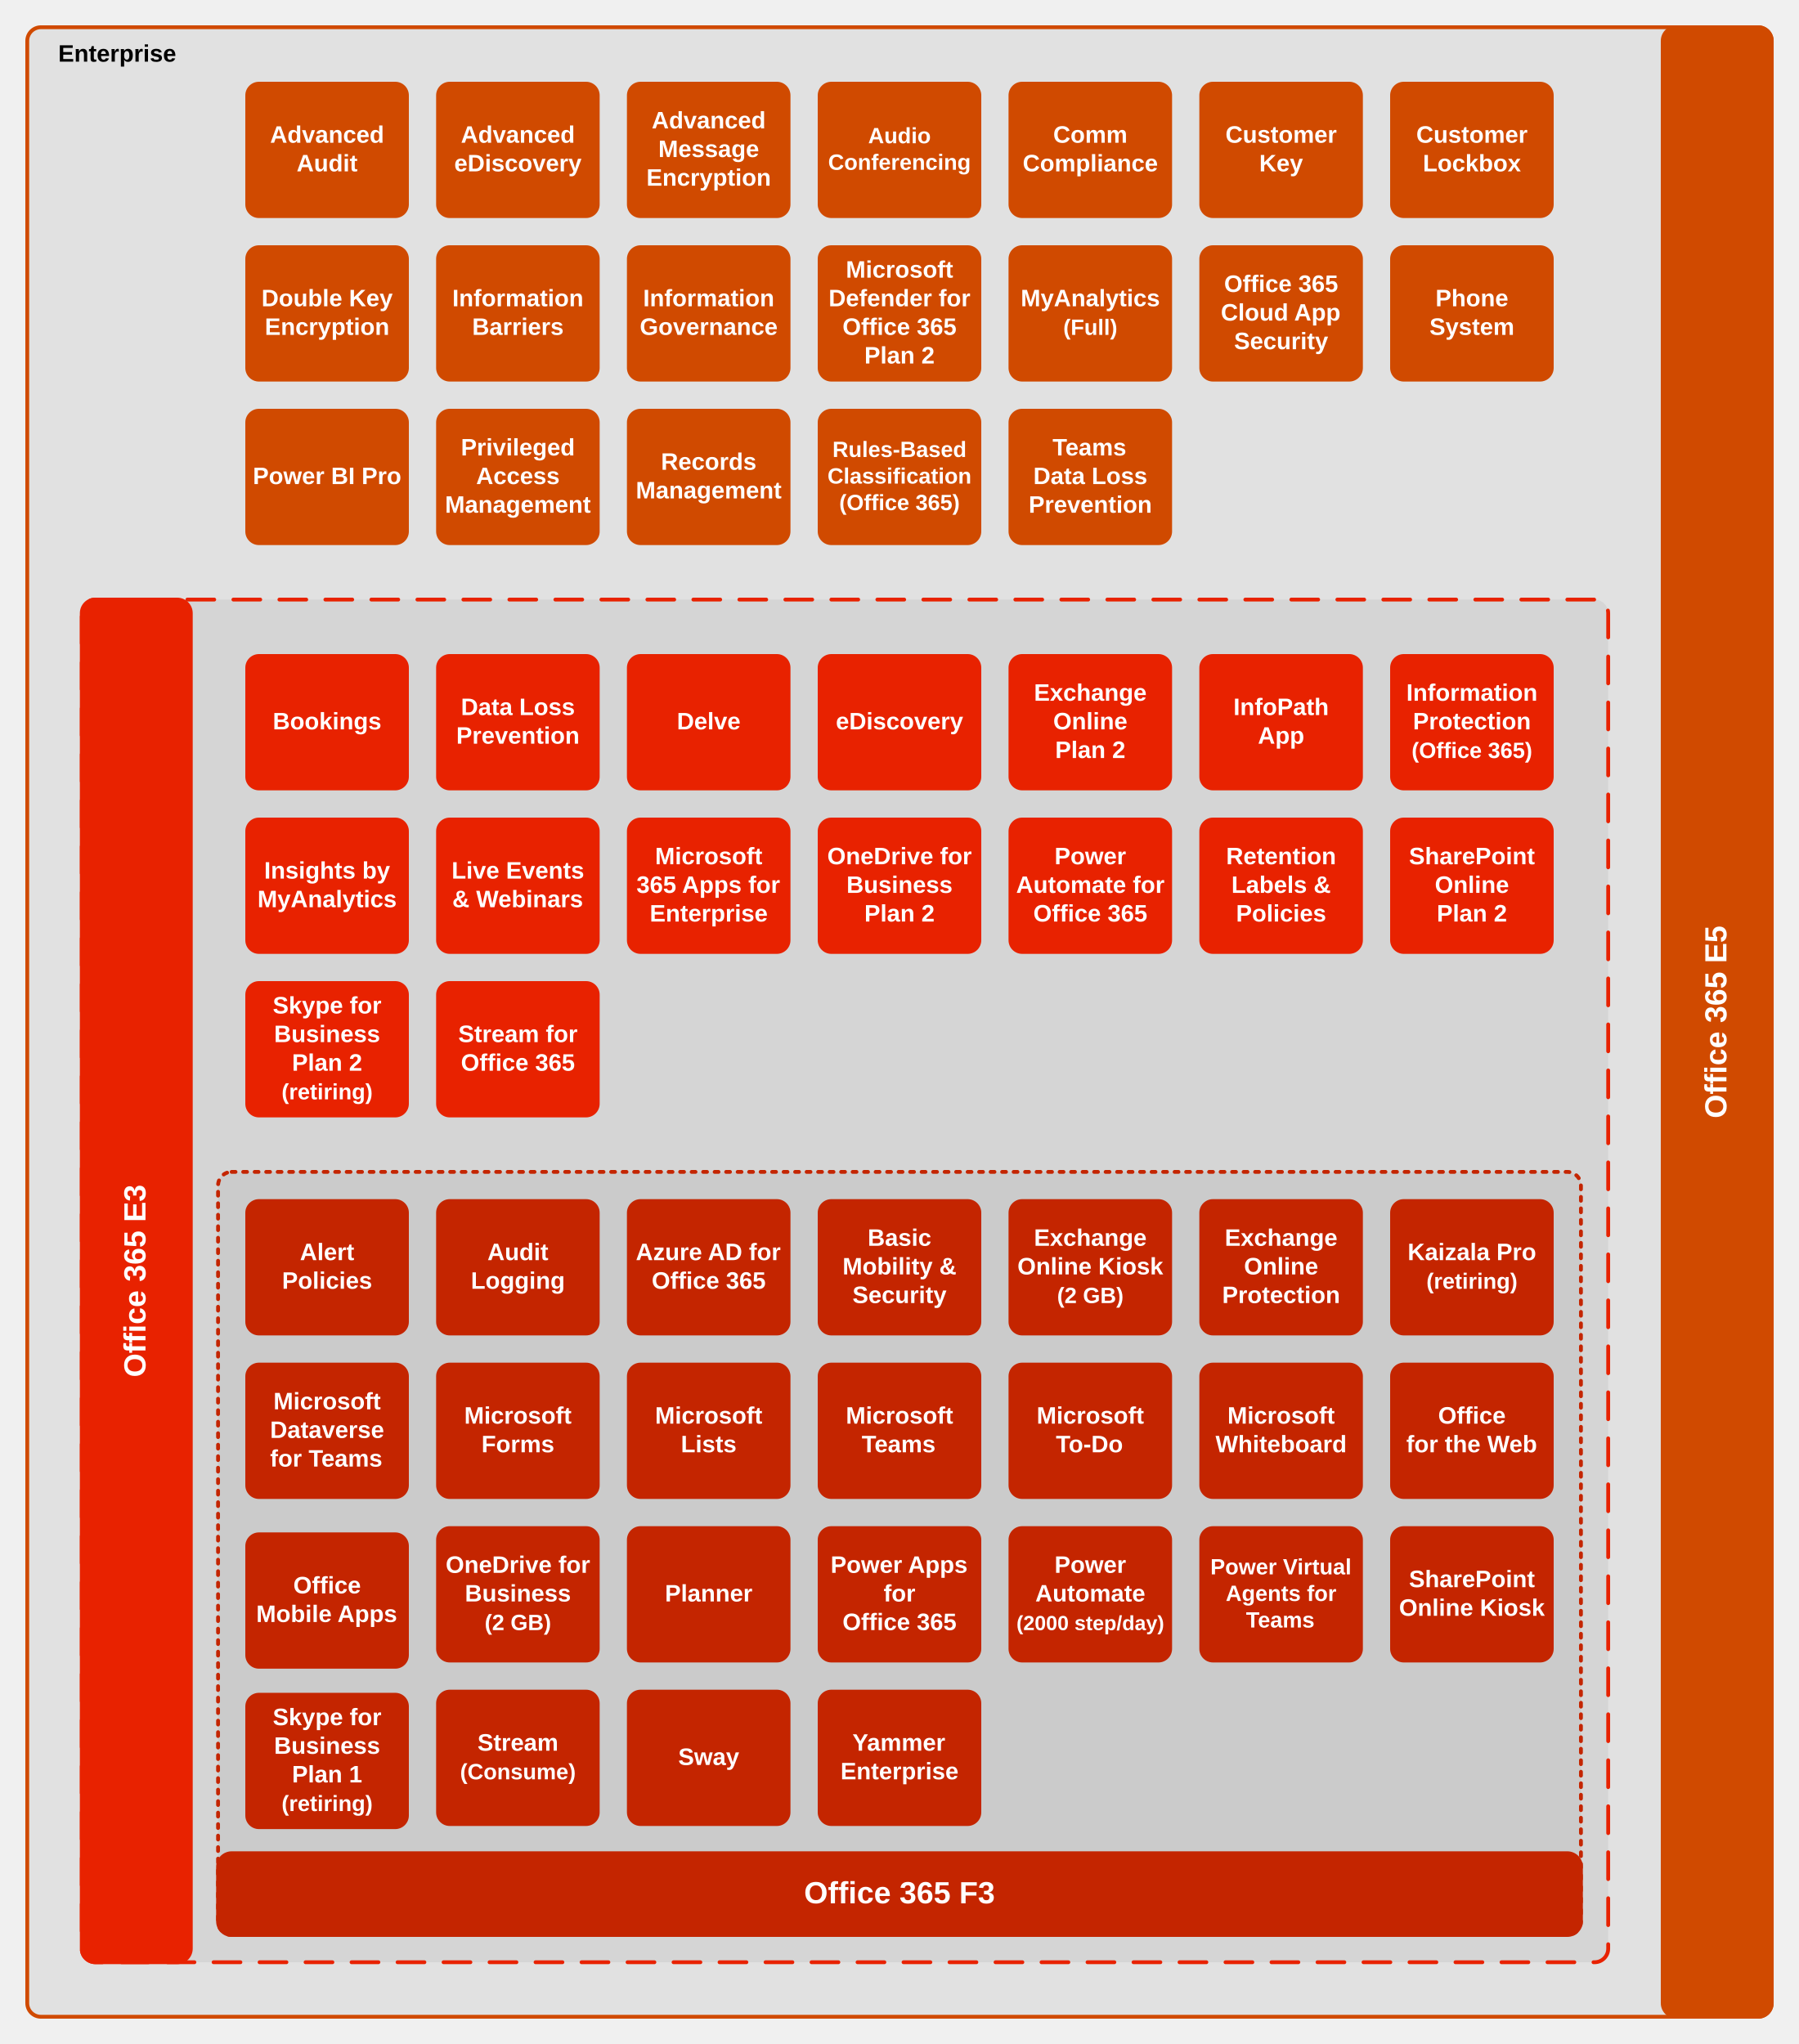
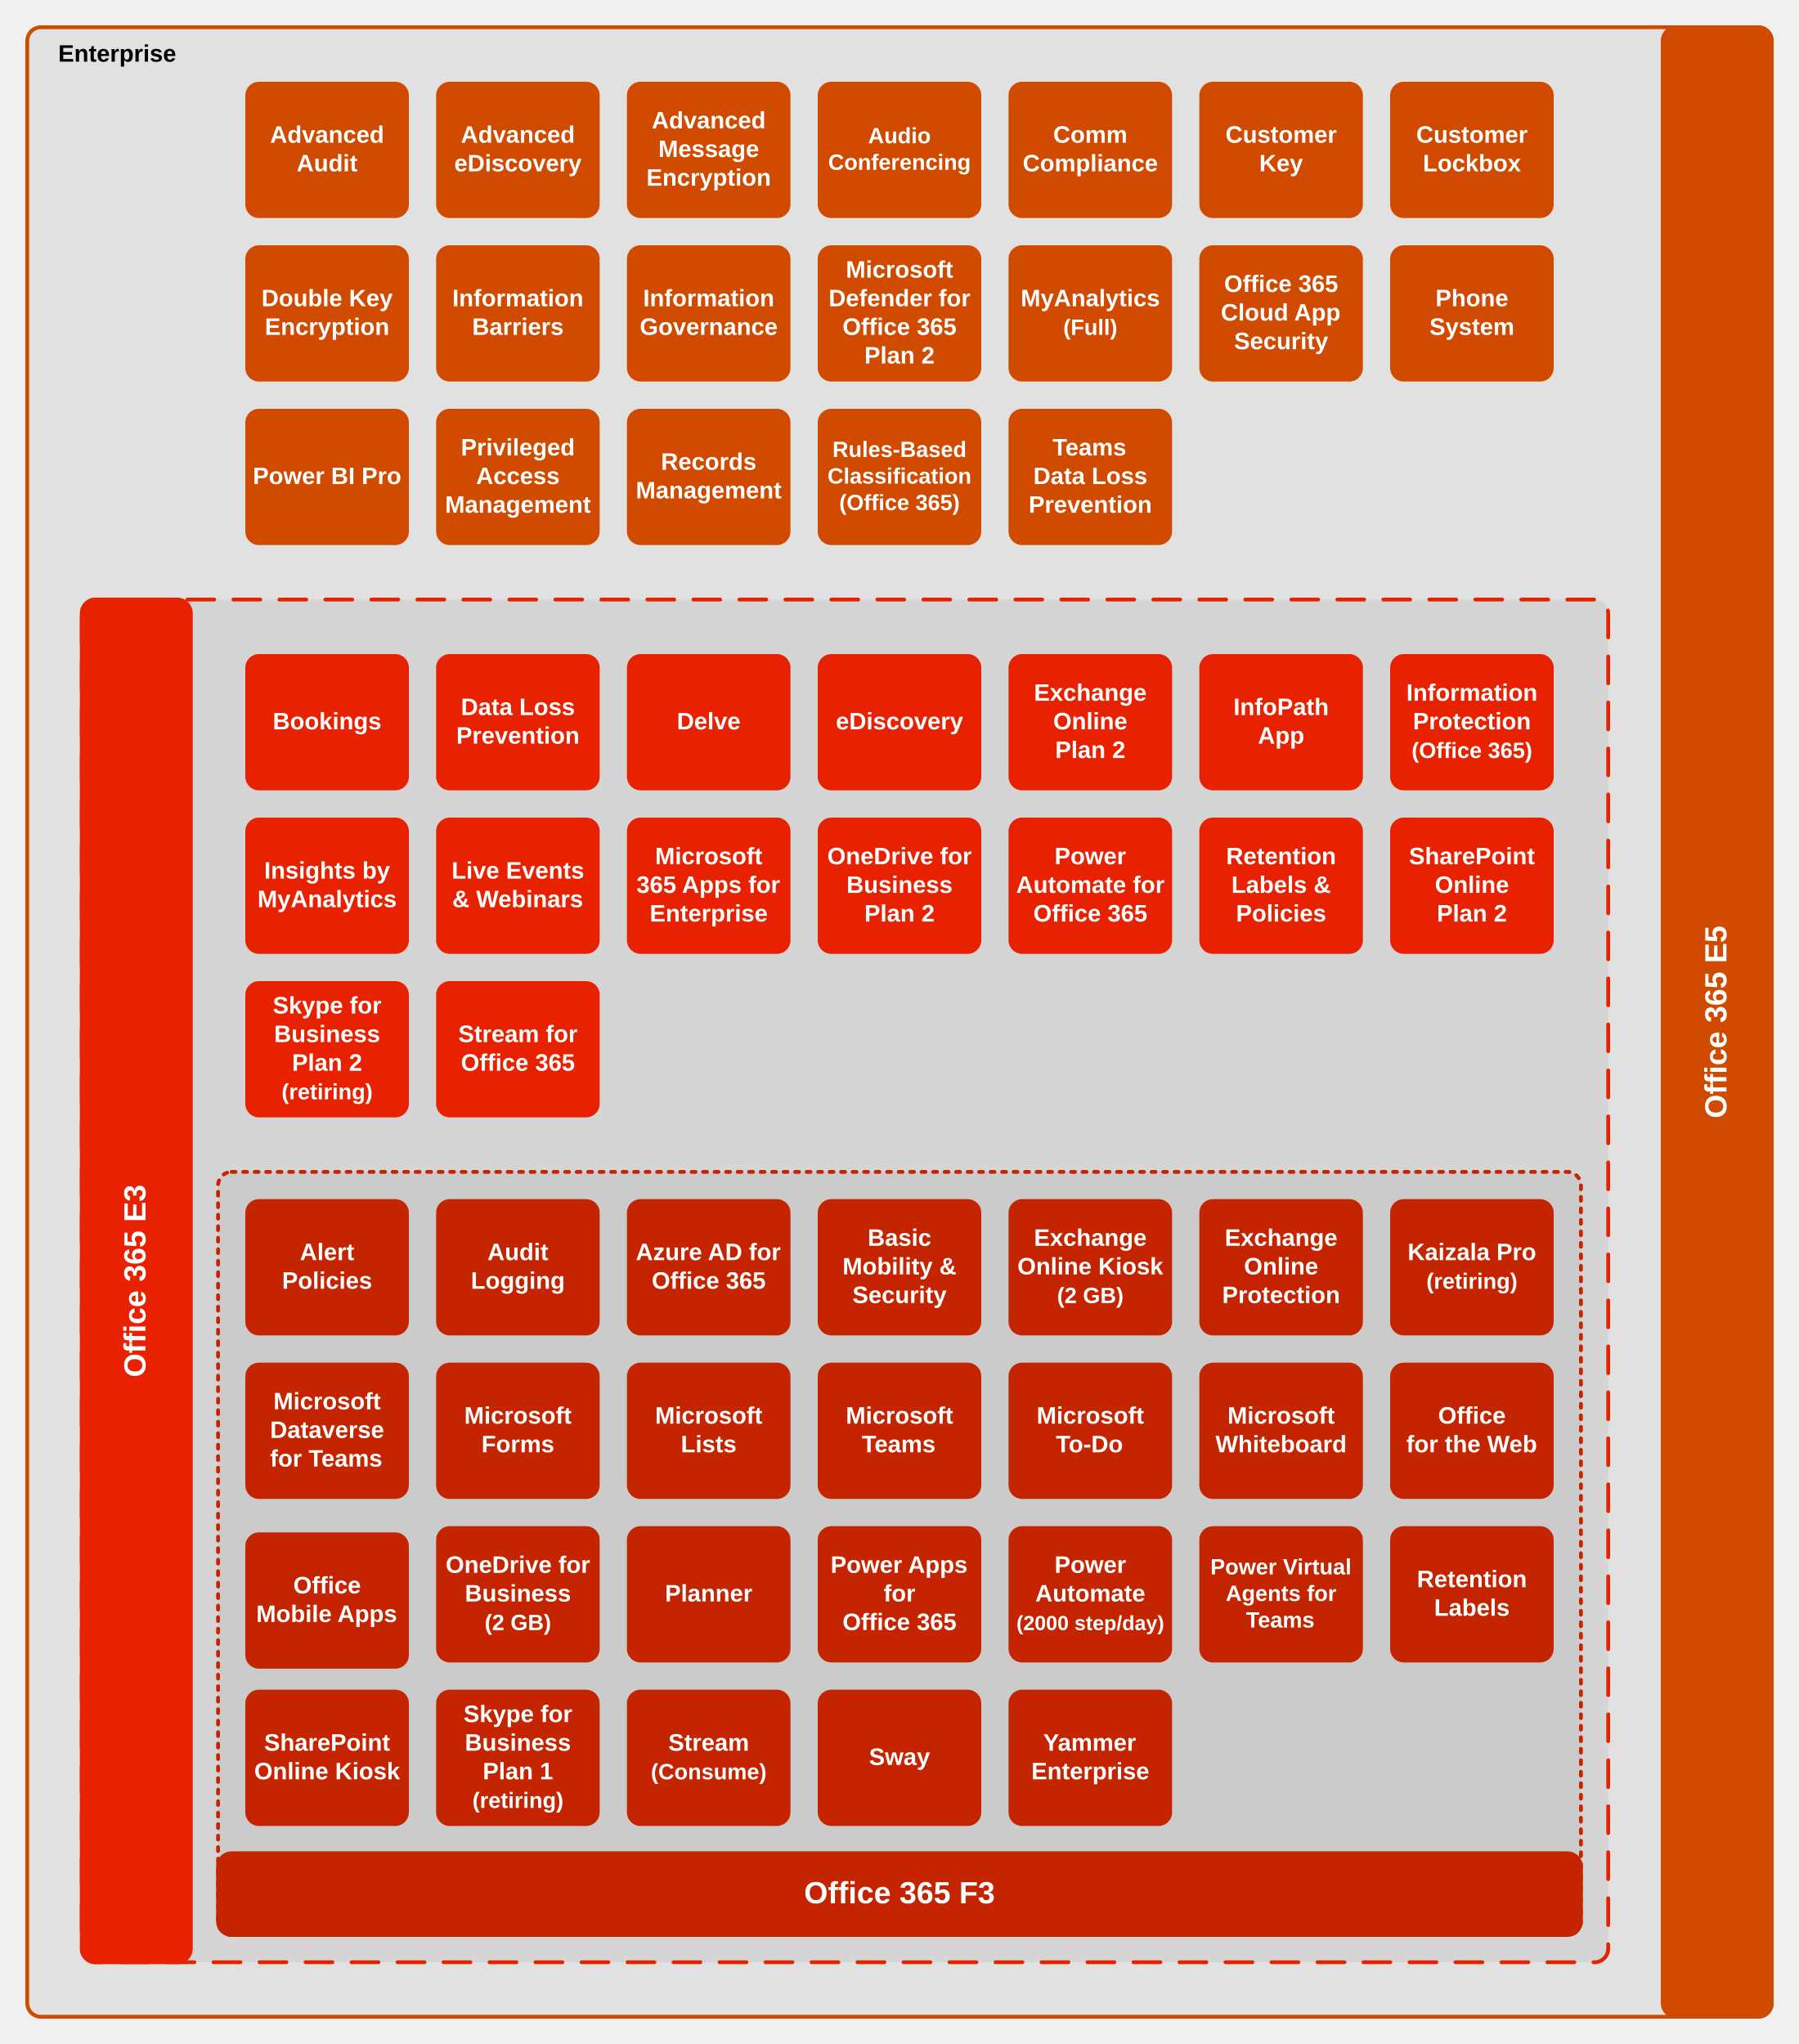
<svg xmlns="http://www.w3.org/2000/svg" width="1056px" height="1200px" viewBox="0 0 1056 1200" class="a">
  <style>
.b {fill:#a5a5a5;fill-opacity:0.2;stroke:#d04a00;stroke-linecap:round;stroke-linejoin:round;stroke-width:2.25}
.c {fill:#a5a5a5;fill-opacity:0.2;stroke:#e82200;stroke-dasharray:15.75,11.25;stroke-linecap:round;stroke-linejoin:round;stroke-width:2.25}
.d {fill:#a5a5a5;fill-opacity:0.2;stroke:#c42500;stroke-dasharray:2.25,4.5;stroke-linecap:round;stroke-linejoin:round;stroke-width:2.25}
.e {fill:#d04a00;stroke:#d04a00;stroke-linecap:round;stroke-linejoin:round;stroke-width:2.25}
.f {fill:#ffffff;font-family:Arial;font-size:1.5em;font-weight:bold}
.g {fill:#e82200;stroke:#e82200;stroke-linecap:round;stroke-linejoin:round;stroke-width:2.25}
.h {fill:#c42500;stroke:#c42500;stroke-linecap:round;stroke-linejoin:round;stroke-width:2.25}
.i {fill:#d04a00;stroke:none;stroke-linecap:round;stroke-linejoin:round;stroke-width:1}
.j {fill:#ffffff;font-family:Arial;font-size:1.167em;font-weight:bold}
.k {font-size:1em}
.l {fill:#ffffff;font-family:Arial;font-size:1.083em;font-weight:bold}
.m {font-size:0.929em}
.n {fill:#c42500;stroke:none;stroke-linecap:round;stroke-linejoin:round;stroke-width:1}
.o {font-size:0.857em}
.p {fill:#e82200;stroke:none;stroke-linecap:round;stroke-linejoin:round;stroke-width:1}
.q {fill:none;stroke:none;stroke-linecap:round;stroke-linejoin:round;stroke-width:1}
.r {fill:#000000;font-family:Arial;font-size:1.167em;font-weight:bold}
.a {fill:none;fill-rule:evenodd;font-size:12px;overflow:visible;stroke-linecap:square;stroke-miterlimit:3}
</style>
  <g>
    <g transform="translate(16,-16)">
      <rect x="0" y="32" width="1024" height="1168" rx="8" ry="8" class="b" />
    </g>
    <g transform="translate(48,-48)">
      <rect x="0" y="400" width="896" height="800" rx="8" ry="8" class="c" />
    </g>
    <g transform="translate(128,-64)">
      <rect x="0" y="752" width="800" height="448" rx="8" ry="8" class="d" />
    </g>
    <a target="_blank" href="https://docs.microsoft.com/office365/enterprise/" rel="noopener">
      <g transform="translate(-160,1184) rotate(-90)">
        <rect x="0" y="1136" width="1168" height="64" rx="8" ry="8" class="e" />
        <text x="527.47" y="1173.4" class="f">Office 365 E5</text>
      </g>
    </a>
    <a target="_blank" href="https://docs.microsoft.com/office365/enterprise/" rel="noopener">
      <g transform="translate(-1088,1152) rotate(-90)">
        <rect x="0" y="1136" width="800" height="64" rx="8" ry="8" class="g" />
        <text x="343.47" y="1173.4" class="f">Office 365 E3</text>
      </g>
    </a>
    <a target="_blank" href="https://docs.microsoft.com/office365/enterprise/" rel="noopener">
      <g transform="translate(128,-64)">
        <rect x="0" y="1152" width="800" height="48" rx="8" ry="8" class="h" />
        <text x="343.97" y="1181.4" class="f">Office 365 F3</text>
      </g>
    </a>
    <a target="_blank" href="https://docs.microsoft.com/MicrosoftTeams/what-is-phone-system-in-office-365" rel="noopener">
      <g transform="translate(816,-976)">
        <rect x="0" y="1120" width="96" height="80" rx="8" ry="8" class="i" />
        <text x="26.61" y="1155.8" class="j">Phone <tspan x="23.1" dy="1.2em" class="k">System</tspan>
        </text>
      </g>
    </a>
    <a target="_blank" href="https://docs.microsoft.com/microsoftteams/audio-conferencing-in-office-365" rel="noopener">
      <g transform="translate(480,-1072)">
        <rect x="0" y="1120" width="96" height="80" rx="8" ry="8" class="i" />
        <text x="29.59" y="1156.1" class="l">Audio <tspan x="6.11" dy="1.2em" class="k">Conferencing</tspan>
        </text>
      </g>
    </a>
    <a target="_blank" href="https://docs.microsoft.com/power-bi/service-get-started" rel="noopener">
      <g transform="translate(144,-880)">
        <rect x="0" y="1120" width="96" height="80" rx="8" ry="8" class="i" />
        <text x="4.43" y="1164.2" class="j">Power BI Pro</text>
      </g>
    </a>
    <a target="_blank" href="https://support.office.com/article/36f9cdd1-e64c-421b-a7e4-4a54d16440a2" rel="noopener">
      <g transform="translate(816,-1072)">
        <rect x="0" y="1120" width="96" height="80" rx="8" ry="8" class="i" />
        <text x="15.33" y="1155.8" class="j">Customer <tspan x="19.22" dy="1.2em" class="k">Lockbox</tspan>
        </text>
      </g>
    </a>
    <a target="_blank" href="https://support.office.com/article/f2cd475a-e592-46cf-80a3-1bfb0fa17697" rel="noopener">
      <g transform="translate(704,-1072)">
        <rect x="0" y="1120" width="96" height="80" rx="8" ry="8" class="i" />
        <text x="15.33" y="1155.8" class="j">Customer <tspan x="35.16" dy="1.2em" class="k">Key</tspan>
        </text>
      </g>
    </a>
    <a target="_blank" href="https://docs.microsoft.com/microsoft-365/compliance/manage-legal-investigations" rel="noopener">
      <g transform="translate(256,-1072)">
        <rect x="0" y="1120" width="96" height="80" rx="8" ry="8" class="i" />
        <text x="14.55" y="1155.8" class="j">Advanced <tspan x="10.64" dy="1.2em" class="k">eDiscovery</tspan>
        </text>
      </g>
    </a>
    <a target="_blank" href="https://docs.microsoft.com/microsoft-365/compliance/privileged-access-management-solution-overview" rel="noopener">
      <g transform="translate(256,-880)">
        <rect x="0" y="1120" width="96" height="80" rx="8" ry="8" class="i" />
        <text x="14.54" y="1147.4" class="j">Privileged <tspan x="23.48" dy="1.2em" class="k">Access </tspan>
          <tspan x="5.21" dy="1.2em" class="k">Management</tspan>
        </text>
      </g>
    </a>
    <a target="_blank" href="https://docs.microsoft.com/office365/securitycompliance/data-loss-prevention-policies#policy-evaluation-in-microsoft-teams" rel="noopener">
      <g transform="translate(592,-880)">
        <rect x="0" y="1120" width="96" height="80" rx="8" ry="8" class="i" />
        <text x="25.82" y="1147.4" class="j">Teams<tspan x="14.55" dy="1.2em" class="k">Data Loss </tspan>
          <tspan x="11.82" dy="1.2em" class="k">Prevention</tspan>
        </text>
      </g>
    </a>
    <a target="_blank" href="https://docs.microsoft.com/microsoft-365/compliance/ome-advanced-message-encryption" rel="noopener">
      <g transform="translate(368,-1072)">
        <rect x="0" y="1120" width="96" height="80" rx="8" ry="8" class="i" />
        <text x="14.55" y="1147.4" class="j">Advanced <tspan x="18.43" dy="1.2em" class="k">Message </tspan>
          <tspan x="11.44" dy="1.2em" class="k">Encryption</tspan>
        </text>
      </g>
    </a>
    <a target="_blank" href="https://docs.microsoft.com/microsoft-365/compliance/information-barriers" rel="noopener">
      <g transform="translate(256,-976)">
        <rect x="0" y="1120" width="96" height="80" rx="8" ry="8" class="i" />
        <text x="9.5" y="1155.8" class="j">Information <tspan x="21.15" dy="1.2em" class="k">Barriers</tspan>
        </text>
      </g>
    </a>
    <a target="_blank" href="https://docs.microsoft.com/office365/servicedescriptions/mya-service-description" rel="noopener">
      <g transform="translate(592,-976)">
        <rect x="0" y="1120" width="96" height="80" rx="8" ry="8" class="i" />
        <text x="7.15" y="1155.8" class="j">MyAnalytics <tspan x="32.12" dy="1.292em" class="m">(Full)</tspan>
        </text>
      </g>
    </a>
    <a target="_blank" href="https://docs.microsoft.com/microsoft-365/compliance/communication-compliance" rel="noopener">
      <g transform="translate(592,-1072)">
        <rect x="0" y="1120" width="96" height="80" rx="8" ry="8" class="i" />
        <text x="26.22" y="1155.8" class="j">Comm <tspan x="8.32" dy="1.2em" class="k">Compliance</tspan>
        </text>
      </g>
    </a>
    <a target="_blank" href="https://docs.microsoft.com/cloud-app-security/editions-cloud-app-security-o365" rel="noopener">
      <g transform="translate(704,-976)">
        <rect x="0" y="1120" width="96" height="80" rx="8" ry="8" class="i" />
        <text x="14.54" y="1147.4" class="j">Office 365 <tspan x="12.62" dy="1.2em" class="k">Cloud App </tspan>
          <tspan x="20.38" dy="1.2em" class="k">Security</tspan>
        </text>
      </g>
    </a>
    <a target="_blank" href="https://docs.microsoft.com/microsoft-365/compliance/manage-information-governance" rel="noopener">
      <g transform="translate(368,-976)">
        <rect x="0" y="1120" width="96" height="80" rx="8" ry="8" class="i" />
        <text x="9.5" y="1155.8" class="j">Information <tspan x="7.54" dy="1.2em" class="k">Governance</tspan>
        </text>
      </g>
    </a>
    <a target="_blank" href="https://docs.microsoft.com/microsoft-365/compliance/records-management" rel="noopener">
      <g transform="translate(368,-880)">
        <rect x="0" y="1120" width="96" height="80" rx="8" ry="8" class="i" />
        <text x="19.99" y="1155.8" class="j">Records <tspan x="5.21" dy="1.2em" class="k">Management</tspan>
        </text>
      </g>
    </a>
    <a target="_blank" href="https://docs.microsoft.com/microsoft-365/compliance/advanced-audit" rel="noopener">
      <g transform="translate(144,-1072)">
        <rect x="0" y="1120" width="96" height="80" rx="8" ry="8" class="i" />
        <text x="14.55" y="1155.8" class="j">Advanced <tspan x="30.12" dy="1.2em" class="k">Audit</tspan>
        </text>
      </g>
    </a>
    <a target="_blank" href="https://docs.microsoft.com/microsoft-365/compliance/double-key-encryption" rel="noopener">
      <g transform="translate(144,-976)">
        <rect x="0" y="1120" width="96" height="80" rx="8" ry="8" class="i" />
        <text x="9.49" y="1155.8" class="j">Double Key <tspan x="11.44" dy="1.2em" class="k">Encryption</tspan>
        </text>
      </g>
    </a>
    <a target="_blank" href="https://docs.microsoft.com/office365/servicedescriptions/office-365-advanced-threat-protection-service-description#feature-availability-across-advanced-threat-protection-atp-plans" rel="noopener">
      <g transform="translate(480,-976)">
        <rect x="0" y="1120" width="96" height="80" rx="8" ry="8" class="i" />
        <text x="16.5" y="1139" class="j">Microsoft <tspan x="6.38" dy="1.2em" class="k">Defender for </tspan>
          <tspan x="14.54" dy="1.2em" class="k">Office 365 </tspan>
          <tspan x="27.38" dy="1.2em" class="k">Plan 2</tspan>
        </text>
      </g>
    </a>
    <a target="_blank" href="https://www.microsoft.com/microsoft-365/exchange/exchange-email-security-spam-protection" rel="noopener">
      <g transform="translate(704,-416)">
        <rect x="0" y="1120" width="96" height="80" rx="8" ry="8" class="n" />
        <text x="14.93" y="1147.4" class="j">Exchange <tspan x="26.22" dy="1.2em" class="k">Online </tspan>
          <tspan x="13.39" dy="1.2em" class="k">Protection</tspan>
        </text>
      </g>
    </a>
    <a target="_blank" href="https://products.office.com/microsoft-teams/" rel="noopener">
      <g transform="translate(480,-320)">
        <rect x="0" y="1120" width="96" height="80" rx="8" ry="8" class="n" />
        <text x="16.5" y="1155.8" class="j">Microsoft <tspan x="25.82" dy="1.2em" class="k">Teams</tspan>
        </text>
      </g>
    </a>
    <a target="_blank" href="https://docs.microsoft.com/office365/servicedescriptions/exchange-online-service-description/exchange-online-service-description#feature-availability-across-exchange-online-standalone-plans" rel="noopener">
      <g transform="translate(592,-416)">
        <rect x="0" y="1120" width="96" height="80" rx="8" ry="8" class="n" />
        <text x="14.93" y="1147.4" class="j">Exchange <tspan x="5.21" dy="1.2em" class="k">Online Kiosk</tspan>
          <tspan x="28.5" dy="1.292em" class="m">(2 GB)</tspan>
        </text>
      </g>
    </a>
    <a target="_blank" href="https://docs.microsoft.com/office365/servicedescriptions/onedrive-for-business-service-description" rel="noopener">
      <g transform="translate(256,-224)">
        <rect x="0" y="1120" width="96" height="80" rx="8" ry="8" class="n" />
        <text x="5.6" y="1147.4" class="j">OneDrive for <tspan x="16.88" dy="1.2em" class="k">Business </tspan>
          <tspan x="28.5" dy="1.292em" class="m">(2 GB)</tspan>
        </text>
      </g>
    </a>
    <a target="_blank" href="https://powerautomate.microsoft.com/" rel="noopener">
      <g transform="translate(592,-224)">
        <rect x="0" y="1120" width="96" height="80" rx="8" ry="8" class="n" />
        <text x="26.99" y="1147.4" class="j">Power <tspan x="15.72" dy="1.2em" class="k">Automate </tspan>
          <tspan x="4.65" dy="1.4em" class="o">(2000 step/day)</tspan>
        </text>
      </g>
    </a>
    <a target="_blank" href="https://products.office.com/en/business/microsoft-kaizala" rel="noopener">
      <g transform="translate(816,-416)">
        <rect x="0" y="1120" width="96" height="80" rx="8" ry="8" class="n" />
        <text x="10.26" y="1155.8" class="j">Kaizala Pro<tspan x="21.28" dy="1.292em" class="m">(retiring)</tspan>
        </text>
      </g>
    </a>
    <a target="_blank" href="https://powerapps.microsoft.com/" rel="noopener">
      <g transform="translate(480,-224)">
        <rect x="0" y="1120" width="96" height="80" rx="8" ry="8" class="n" />
        <text x="7.55" y="1147.4" class="j">Power Apps<tspan x="38.67" dy="1.2em" class="k">for</tspan>
          <tspan x="14.54" dy="1.2em" class="k">Office 365</tspan>
        </text>
      </g>
    </a>
    <a target="_blank" href="https://support.office.com/forms" rel="noopener">
      <g transform="translate(256,-320)">
        <rect x="0" y="1120" width="96" height="80" rx="8" ry="8" class="n" />
        <text x="16.5" y="1155.8" class="j">Microsoft <tspan x="26.61" dy="1.2em" class="k">Forms</tspan>
        </text>
      </g>
    </a>
    <a target="_blank" href="https://products.office.com/yammer/yammer-overview" rel="noopener">
-       <g transform="translate(480,-128)">
+       <g transform="translate(592,-128)">
        <rect x="0" y="1120" width="96" height="80" rx="8" ry="8" class="n" />
        <text x="20.37" y="1155.8" class="j">Yammer <tspan x="13.38" dy="1.2em" class="k">Enterprise</tspan>
        </text>
      </g>
    </a>
    <a target="_blank" href="https://docs.microsoft.com/sharepoint/introduction" rel="noopener">
-       <g transform="translate(816,-224)">
+       <g transform="translate(144,-128)">
        <rect x="0" y="1120" width="96" height="80" rx="8" ry="8" class="n" />
        <text x="11.05" y="1155.8" class="j">SharePoint <tspan x="5.21" dy="1.2em" class="k">Online Kiosk</tspan>
        </text>
      </g>
    </a>
    <a target="_blank" href="https://docs.microsoft.com/stream/" rel="noopener">
-       <g transform="translate(256,-128)">
+       <g transform="translate(368,-128)">
        <rect x="0" y="1120" width="96" height="80" rx="8" ry="8" class="n" />
        <text x="24.27" y="1155.8" class="j">Stream <tspan x="14.06" dy="1.292em" class="m">(Consume)</tspan>
        </text>
      </g>
    </a>
    <a target="_blank" href="https://products.office.com/business/task-management-software" rel="noopener">
      <g transform="translate(368,-224)">
        <rect x="0" y="1120" width="96" height="80" rx="8" ry="8" class="n" />
        <text x="22.32" y="1164.2" class="j">Planner</text>
      </g>
    </a>
    <a target="_blank" href="https://docs.microsoft.com/office365/servicedescriptions/skype-for-business-online-service-description/skype-for-business-online-service-description" rel="noopener">
-       <g transform="translate(144,-126.173)">
+       <g transform="translate(256,-128)">
        <rect x="0" y="1120" width="96" height="80" rx="8" ry="8" class="n" />
        <text x="16.1" y="1139" class="j">Skype for <tspan x="16.88" dy="1.2em" class="k">Business</tspan>
          <tspan x="27.38" dy="1.2em" class="k">Plan 1 </tspan>
          <tspan x="21.28" dy="1.292em" class="m">(retiring)</tspan>
        </text>
      </g>
    </a>
    <a target="_blank" href="https://support.office.com/sway" rel="noopener">
-       <g transform="translate(368,-128)">
+       <g transform="translate(480,-128)">
        <rect x="0" y="1120" width="96" height="80" rx="8" ry="8" class="n" />
        <text x="30.1" y="1164.2" class="j">Sway</text>
      </g>
    </a>
    <a target="_blank" href="https://docs.microsoft.com/powerapps/teams/overview-data-platform" rel="noopener">
      <g transform="translate(144,-320)">
        <rect x="0" y="1120" width="96" height="80" rx="8" ry="8" class="n" />
        <text x="16.5" y="1147.4" class="j">Microsoft <tspan x="14.53" dy="1.2em" class="k">Dataverse </tspan>
          <tspan x="14.55" dy="1.2em" class="k">for Teams</tspan>
        </text>
      </g>
    </a>
    <a target="_blank" href="https://www.microsoft.com/microsoft-365/business/microsoft-365-apps-for-enterprise-product" rel="noopener">
      <g transform="translate(368,-640)">
        <rect x="0" y="1120" width="96" height="80" rx="8" ry="8" class="p" />
        <text x="16.5" y="1147.4" class="j">Microsoft <tspan x="5.6" dy="1.2em" class="k">365 Apps for </tspan>
          <tspan x="13.38" dy="1.2em" class="k">Enterprise</tspan>
        </text>
      </g>
    </a>
    <a target="_blank" href="https://docs.microsoft.com/microsoftteams/teams-live-events/what-are-teams-live-events" rel="noopener">
      <g transform="translate(256,-640)">
        <rect x="0" y="1120" width="96" height="80" rx="8" ry="8" class="p" />
        <text x="9.09" y="1155.8" class="j">Live Events <tspan x="9.49" dy="1.2em" class="k">&amp; Webinars</tspan>
        </text>
      </g>
    </a>
    <a target="_blank" href="https://products.office.com/business/myanalytics-personal-analytics" rel="noopener">
      <g transform="translate(144,-640)">
        <rect x="0" y="1120" width="96" height="80" rx="8" ry="8" class="p" />
        <text x="11.05" y="1155.8" class="j">Insights by <tspan x="7.15" dy="1.2em" class="k">MyAnalytics</tspan>
        </text>
      </g>
    </a>
    <a target="_blank" href="https://docs.microsoft.com/stream/" rel="noopener">
      <g transform="translate(256,-544)">
        <rect x="0" y="1120" width="96" height="80" rx="8" ry="8" class="p" />
        <text x="12.99" y="1155.8" class="j">Stream for <tspan x="14.54" dy="1.2em" class="k">Office 365</tspan>
        </text>
      </g>
    </a>
    <a target="_blank" href="https://docs.microsoft.com/sharepoint/introduction" rel="noopener">
      <g transform="translate(816,-640)">
        <rect x="0" y="1120" width="96" height="80" rx="8" ry="8" class="p" />
        <text x="11.05" y="1147.4" class="j">SharePoint <tspan x="26.22" dy="1.2em" class="k">Online </tspan>
          <tspan x="27.38" dy="1.2em" class="k">Plan 2</tspan>
        </text>
      </g>
    </a>
    <a target="_blank" href="https://docs.microsoft.com/office365/servicedescriptions/skype-for-business-online-service-description/skype-for-business-online-service-description" rel="noopener">
      <g transform="translate(144,-544)">
        <rect x="0" y="1120" width="96" height="80" rx="8" ry="8" class="p" />
        <text x="16.1" y="1139" class="j">Skype for <tspan x="16.88" dy="1.2em" class="k">Business </tspan>
          <tspan x="27.38" dy="1.2em" class="k">Plan 2</tspan>
          <tspan x="21.28" dy="1.292em" class="m">(retiring)</tspan>
        </text>
      </g>
    </a>
    <a target="_blank" href="https://docs.microsoft.com/office365/servicedescriptions/onedrive-for-business-service-description" rel="noopener">
      <g transform="translate(480,-640)">
        <rect x="0" y="1120" width="96" height="80" rx="8" ry="8" class="p" />
        <text x="5.6" y="1147.4" class="j">OneDrive for <tspan x="16.88" dy="1.2em" class="k">Business </tspan>
          <tspan x="27.38" dy="1.2em" class="k">Plan 2</tspan>
        </text>
      </g>
    </a>
    <a target="_blank" href="https://support.microsoft.com/office/1315665a-c6af-4409-a28d-49f8916878ca" rel="noopener">
      <g transform="translate(368,-736)">
        <rect x="0" y="1120" width="96" height="80" rx="8" ry="8" class="p" />
        <text x="29.32" y="1164.2" class="j">Delve</text>
      </g>
    </a>
    <a target="_blank" href="https://powerautomate.microsoft.com/" rel="noopener">
      <g transform="translate(592,-640)">
        <rect x="0" y="1120" width="96" height="80" rx="8" ry="8" class="p" />
        <text x="26.99" y="1147.4" class="j">Power <tspan x="4.45" dy="1.2em" class="k">Automate for</tspan>
          <tspan x="14.54" dy="1.2em" class="k">Office 365</tspan>
        </text>
      </g>
    </a>
    <a target="_blank" href="https://docs.microsoft.com/office365/securitycompliance/data-loss-prevention-policies" rel="noopener">
      <g transform="translate(256,-736)">
        <rect x="0" y="1120" width="96" height="80" rx="8" ry="8" class="p" />
        <text x="14.55" y="1155.8" class="j">Data Loss <tspan x="11.82" dy="1.2em" class="k">Prevention</tspan>
        </text>
      </g>
    </a>
    <a target="_blank" href="https://docs.microsoft.com/microsoft-365/compliance/retention" rel="noopener">
      <g transform="translate(704,-640)">
        <rect x="0" y="1120" width="96" height="80" rx="8" ry="8" class="p" />
        <text x="15.72" y="1147.4" class="j">Retention <tspan x="18.82" dy="1.2em" class="k">Labels &amp; </tspan>
          <tspan x="21.54" dy="1.2em" class="k">Policies</tspan>
        </text>
      </g>
    </a>
    <a target="_blank" href="https://docs.microsoft.com/office365/securitycompliance/ediscovery-cases" rel="noopener">
      <g transform="translate(480,-736)">
        <rect x="0" y="1120" width="96" height="80" rx="8" ry="8" class="p" />
        <text x="10.64" y="1164.2" class="j">eDiscovery</text>
      </g>
    </a>
    <a target="_blank" href="https://docs.microsoft.com/office365/servicedescriptions/exchange-online-service-description/exchange-online-service-description#feature-availability-across-exchange-online-standalone-plans" rel="noopener">
      <g transform="translate(592,-736)">
        <rect x="0" y="1120" width="96" height="80" rx="8" ry="8" class="p" />
        <text x="14.93" y="1147.4" class="j">Exchange <tspan x="26.22" dy="1.2em" class="k">Online </tspan>
          <tspan x="27.38" dy="1.2em" class="k">Plan 2</tspan>
        </text>
      </g>
    </a>
    <a target="_blank" href="https://www.microsoft.com/microsoft-365/microsoft-lists" rel="noopener">
      <g transform="translate(368,-320)">
        <rect x="0" y="1120" width="96" height="80" rx="8" ry="8" class="n" />
        <text x="16.5" y="1155.8" class="j">Microsoft <tspan x="31.66" dy="1.2em" class="k">Lists</tspan>
        </text>
      </g>
    </a>
    <a target="_blank" href="https://docs.microsoft.com/microsoft-365/bookings/bookings-overview" rel="noopener">
      <g transform="translate(144,-736)">
        <rect x="0" y="1120" width="96" height="80" rx="8" ry="8" class="p" />
        <text x="16.11" y="1164.2" class="j">Bookings</text>
      </g>
    </a>
    <a target="_blank" href="https://www.microsoft.com/download/details.aspx?id=48734" rel="noopener">
      <g transform="translate(704,-736)">
        <rect x="0" y="1120" width="96" height="80" rx="8" ry="8" class="p" />
        <text x="20" y="1155.8" class="j">InfoPath<tspan x="34.39" dy="1.2em" class="k">App</tspan>
        </text>
      </g>
    </a>
    <a target="_blank" href="https://support.microsoft.com/office/d236aef8-fcdf-4b5e-b5d7-7f157461e920" rel="noopener">
      <g transform="translate(704,-320)">
        <rect x="0" y="1120" width="96" height="80" rx="8" ry="8" class="n" />
        <text x="16.5" y="1155.8" class="j">Microsoft <tspan x="9.5" dy="1.2em" class="k">Whiteboard</tspan>
        </text>
      </g>
    </a>
    <a target="_blank" href="https://www.microsoft.com/microsoft-365/microsoft-to-do-list-app" rel="noopener">
      <g transform="translate(592,-320)">
        <rect x="0" y="1120" width="96" height="80" rx="8" ry="8" class="n" />
        <text x="16.5" y="1155.8" class="j">Microsoft <tspan x="27.79" dy="1.2em" class="k">To</tspan>-Do</text>
      </g>
    </a>
    <a target="_blank" href="https://docs.microsoft.com/power-virtual-agents/teams/fundamentals-what-is-power-virtual-agents-teams" rel="noopener">
      <g transform="translate(704,-224)">
        <rect x="0" y="1120" width="96" height="80" rx="8" ry="8" class="n" />
        <text x="6.46" y="1148.3" class="l">Power Virtual <tspan x="15.5" dy="1.2em" class="k">Agents for </tspan>
          <tspan x="27.4" dy="1.2em" class="k">Teams</tspan>
        </text>
      </g>
    </a>
    <a target="_blank" href="https://docs.microsoft.com/microsoft-365/compliance/apply-sensitivity-label-automatically" rel="noopener">
      <g transform="translate(480,-880)">
        <rect x="0" y="1120" width="96" height="80" rx="8" ry="8" class="i" />
        <text x="8.63" y="1148.3" class="l">Rules-Based <tspan x="5.74" dy="1.2em" class="k">Classification</tspan>
          <tspan x="12.6" dy="1.2em" class="k">(Office 365)</tspan>
        </text>
      </g>
    </a>
    <a target="_blank" href="https://docs.microsoft.com/microsoft-365/compliance/sensitivity-labels" rel="noopener">
      <g transform="translate(816,-736)">
        <rect x="0" y="1120" width="96" height="80" rx="8" ry="8" class="p" />
        <text x="9.5" y="1147.4" class="j">Information <tspan x="13.39" dy="1.2em" class="k">Protection</tspan>
          <tspan x="12.6" dy="1.292em" class="m">(Office 365)</tspan>
        </text>
      </g>
    </a>
    <g transform="translate(16,-1152)">
      <rect x="0" y="1168" width="960" height="32" rx="8" ry="8" class="q" />
      <text x="18.17" y="1188.2" class="r">Enterprise</text>
    </g>
    <a target="_blank" href="https://docs.microsoft.com/microsoft-365/admin/basic-mobility-security/capabilities" rel="noopener">
      <g transform="translate(480,-416)">
        <rect x="0" y="1120" width="96" height="80" rx="8" ry="8" class="n" />
        <text x="29.32" y="1147.4" class="j">Basic <tspan x="14.56" dy="1.2em" class="k">Mobility &amp; </tspan>
          <tspan x="20.38" dy="1.2em" class="k">Security</tspan>
        </text>
      </g>
    </a>
    <a target="_blank" href="https://azure.microsoft.com/pricing/details/active-directory/" rel="noopener">
      <g transform="translate(368,-416)">
        <rect x="0" y="1120" width="96" height="80" rx="8" ry="8" class="n" />
        <text x="5.22" y="1155.8" class="j">Azure AD for <tspan x="14.54" dy="1.2em" class="k">Office 365</tspan>
        </text>
      </g>
    </a>
    <a target="_blank" href="https://products.office.com/mobile/office" rel="noopener">
      <g transform="translate(144,-220.346)">
        <rect x="0" y="1120" width="96" height="80" rx="8" ry="8" class="n" />
        <text x="28.16" y="1155.8" class="j">Office <tspan x="6.39" dy="1.2em" class="k">Mobile Apps</tspan>
        </text>
      </g>
    </a>
    <a target="_blank" href="https://docs.microsoft.com/office365/servicedescriptions/office-online-service-description/office-online-service-description" rel="noopener">
      <g transform="translate(816,-320)">
        <rect x="0" y="1120" width="96" height="80" rx="8" ry="8" class="n" />
        <text x="28.16" y="1155.8" class="j">Office <tspan x="9.5" dy="1.2em" class="k">for the Web</tspan>
        </text>
      </g>
    </a>
    <a target="_blank" href="https://docs.microsoft.com/office365/securitycompliance/search-the-audit-log-in-security-and-compliance" rel="noopener">
      <g transform="translate(256,-416)">
        <rect x="0" y="1120" width="96" height="80" rx="8" ry="8" class="n" />
        <text x="30.12" y="1155.8" class="j">Audit <tspan x="20.4" dy="1.2em" class="k">Logging</tspan>
        </text>
      </g>
    </a>
    <a target="_blank" href="https://docs.microsoft.com/microsoft-365/compliance/alert-policies" rel="noopener">
      <g transform="translate(144,-416)">
        <rect x="0" y="1120" width="96" height="80" rx="8" ry="8" class="n" />
        <text x="32.05" y="1155.8" class="j">Alert <tspan x="21.54" dy="1.2em" class="k">Policies</tspan>
        </text>
      </g>
    </a>
+     <a target="_blank" href="https://docs.microsoft.com/microsoft-365/compliance/create-apply-retention-labels" rel="noopener">
+       <g transform="translate(816,-224)">
+         <rect x="0" y="1120" width="96" height="80" rx="8" ry="8" class="n" />
+         <text x="15.72" y="1155.8" class="j">Retention <tspan x="25.82" dy="1.2em" class="k">Labels</tspan>
+         </text>
+       </g>
+     </a>
  </g>
</svg>
